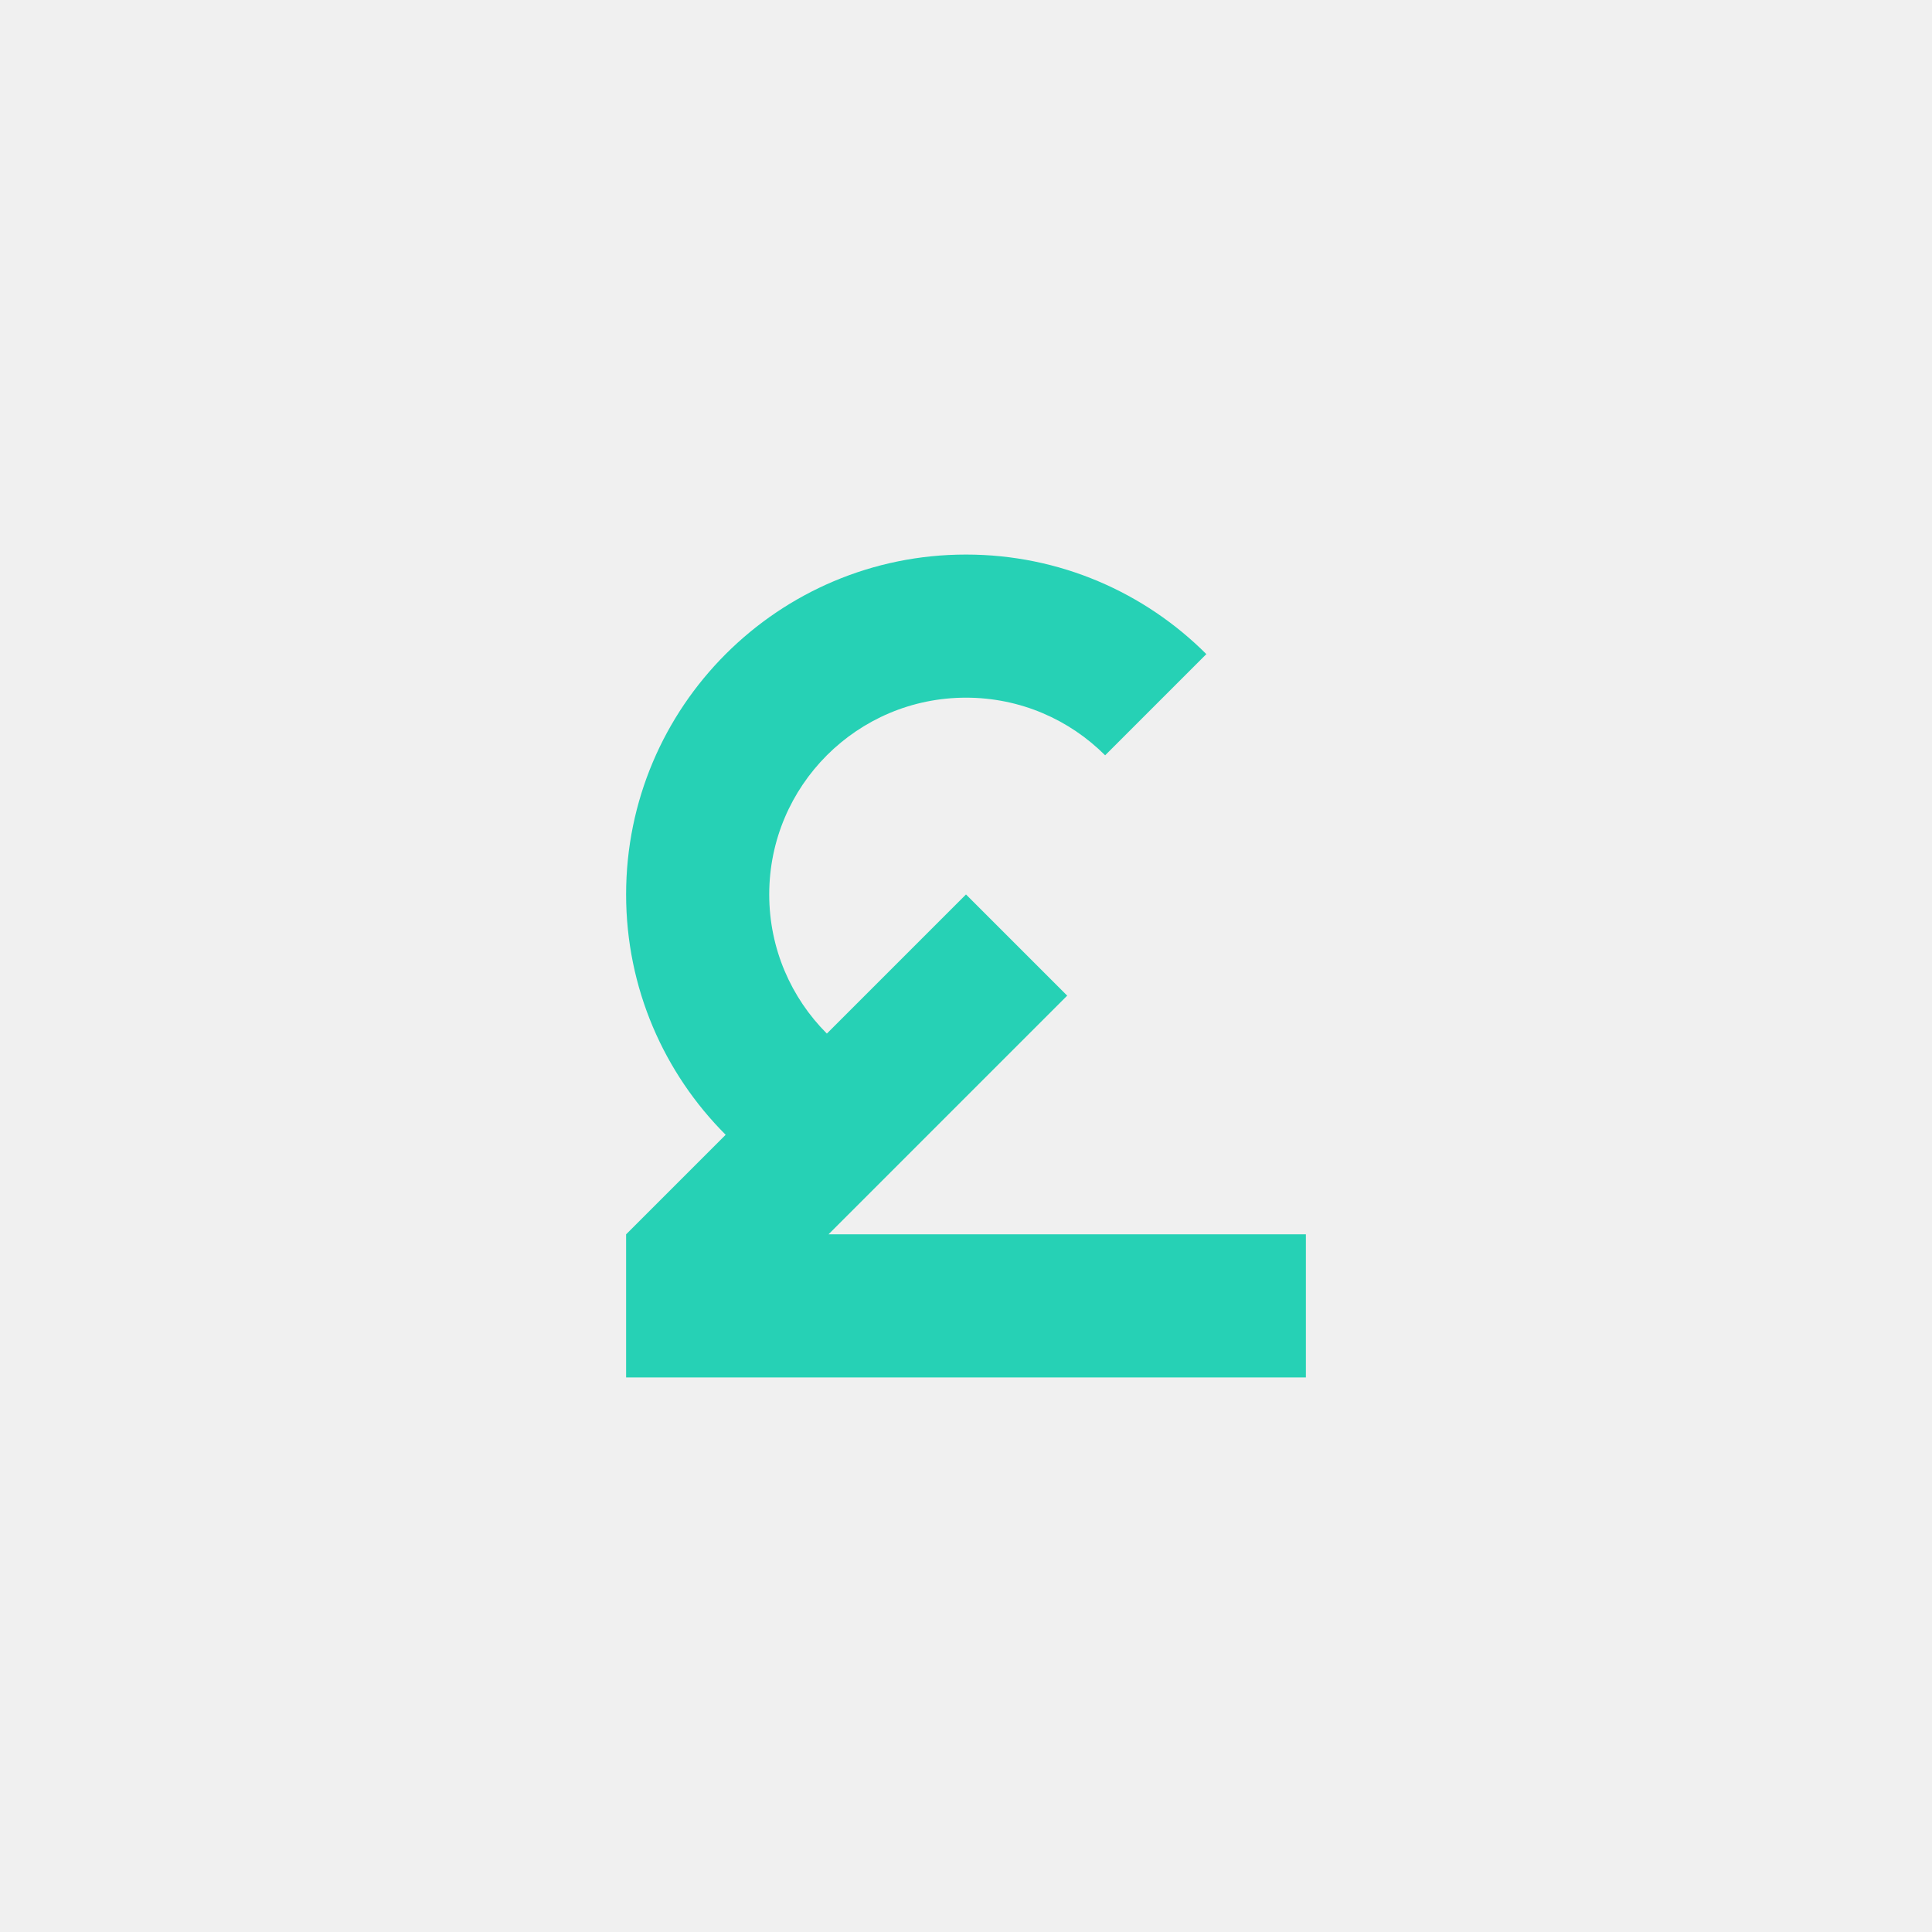
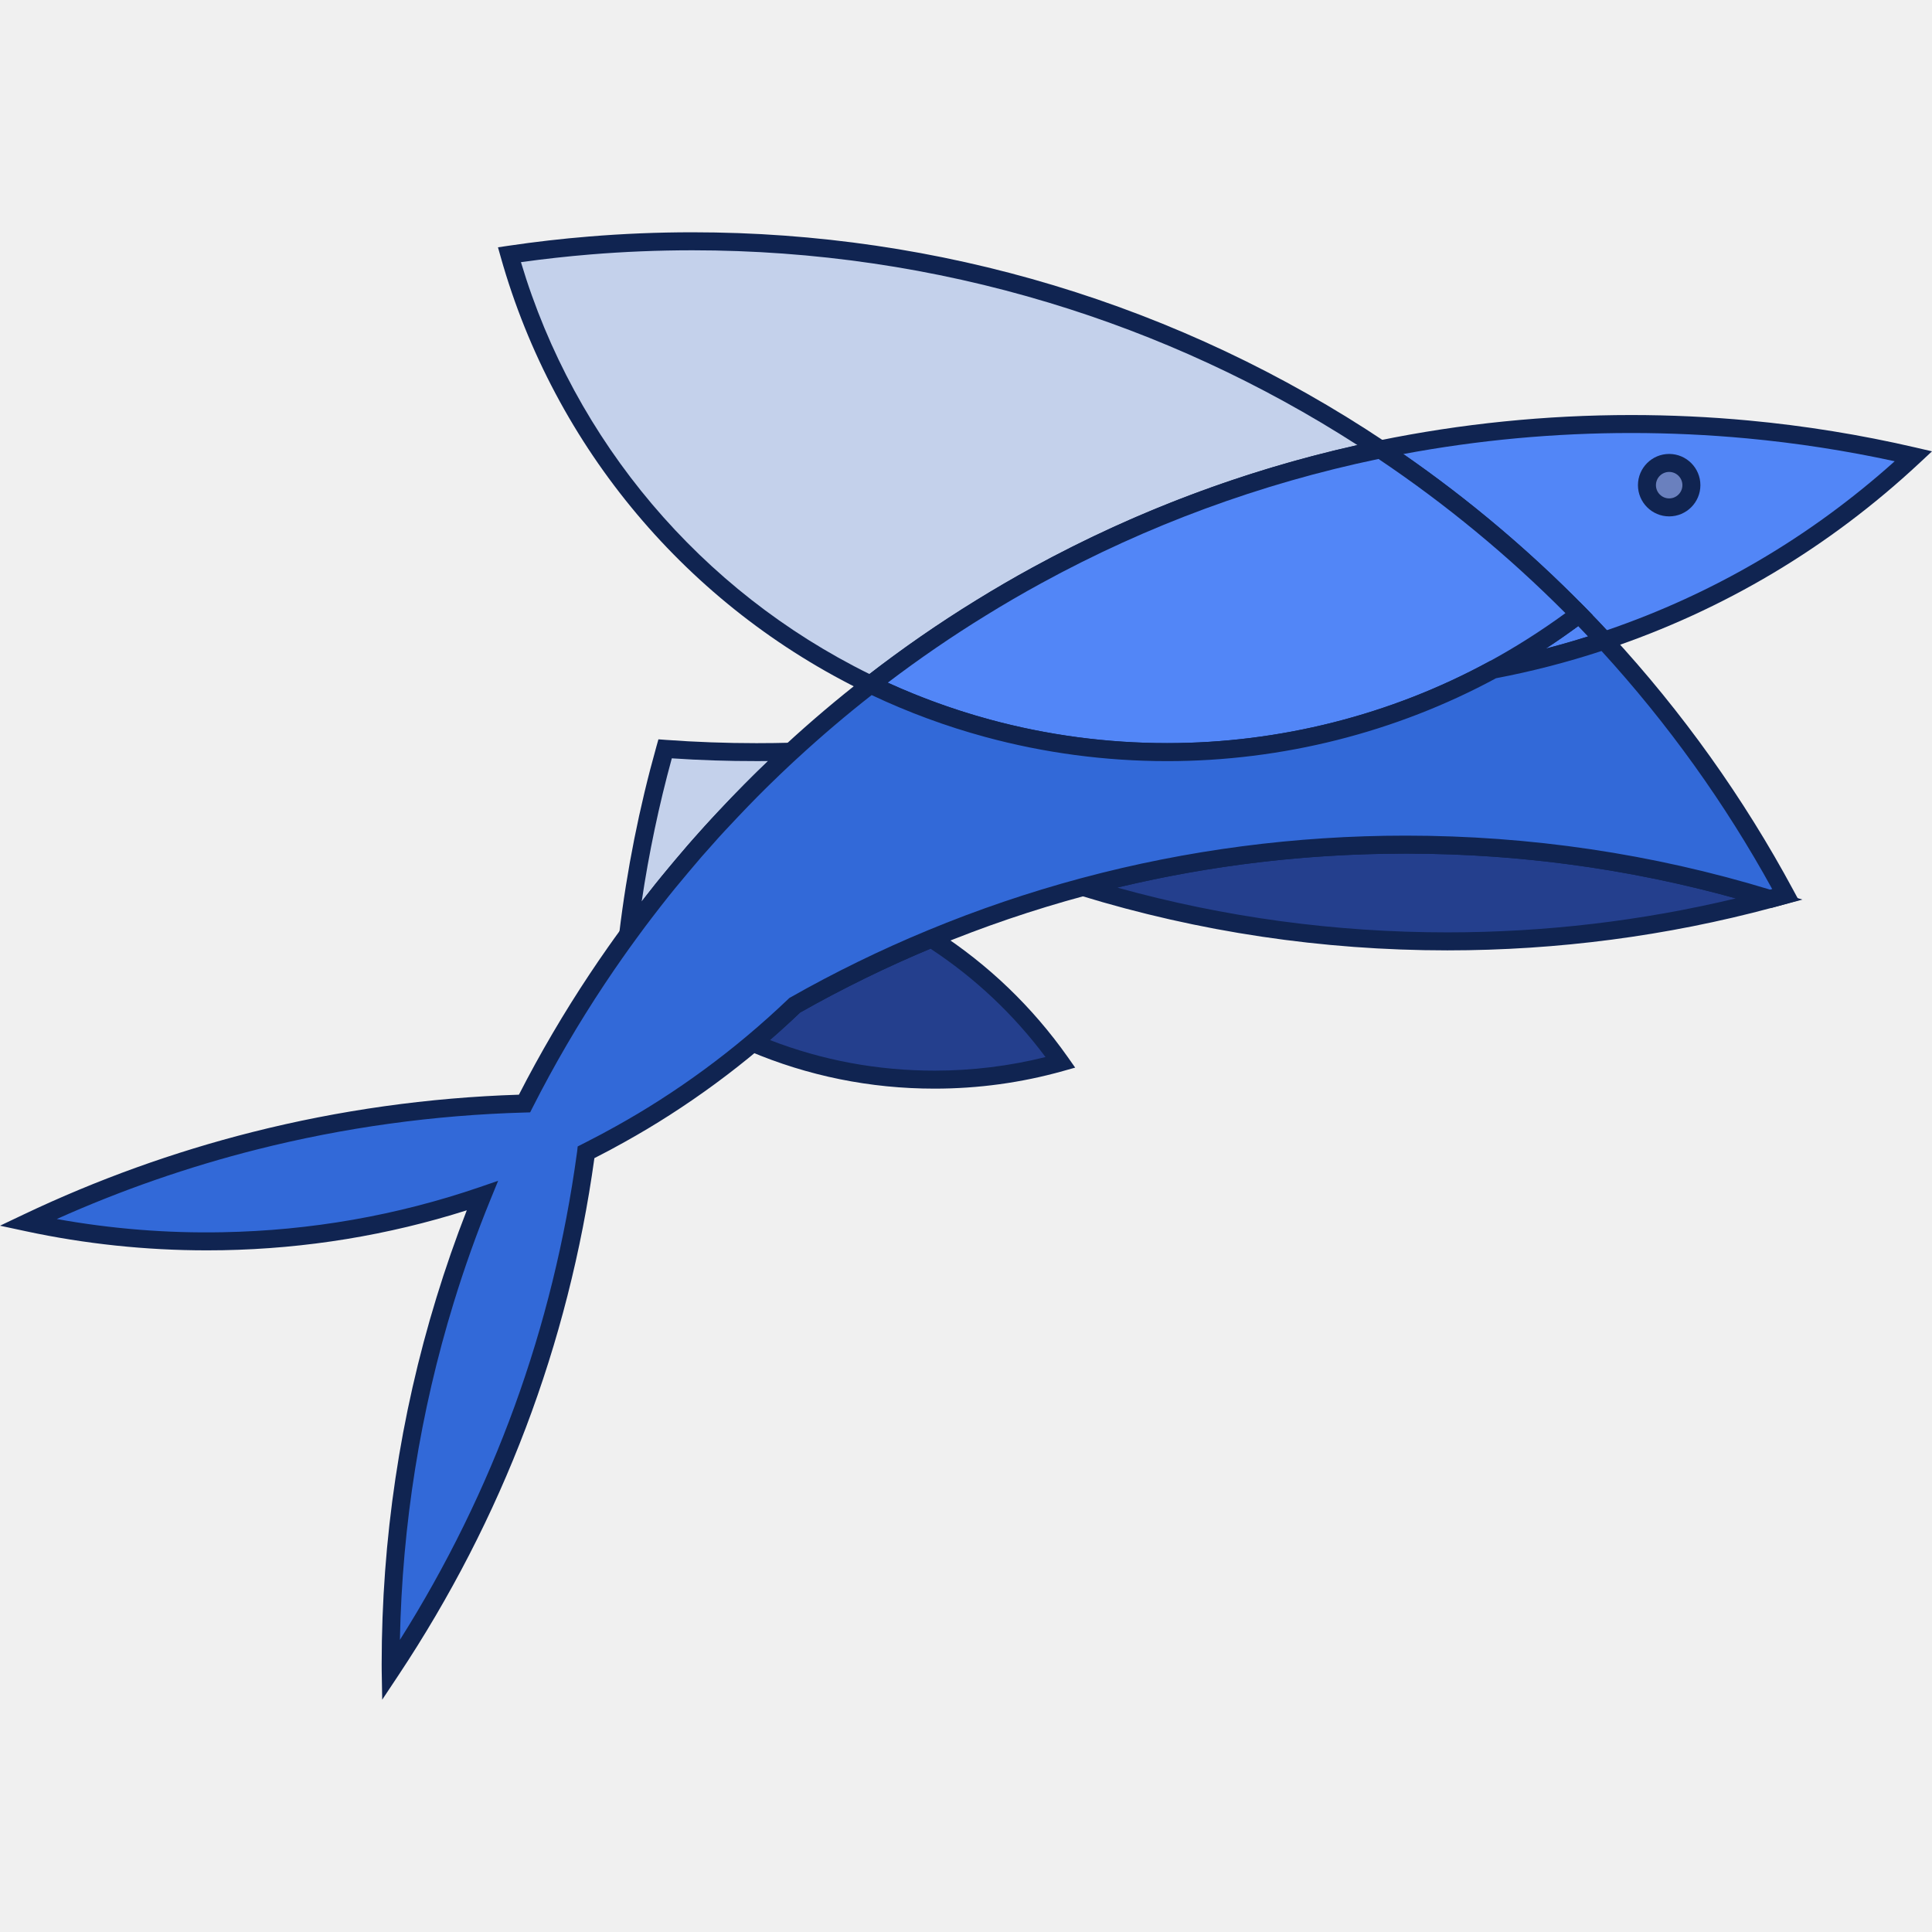
- <svg xmlns="http://www.w3.org/2000/svg" version="1.1" id="Layer_1" x="0px" y="0px" viewBox="0 0 1080 1080" style="enable-background:new 0 0 1080 1080;" xml:space="preserve">
+ <svg xmlns="http://www.w3.org/2000/svg" version="1.1" id="Layer_1" x="0px" y="0px" viewBox="0 0 1000 1000" style="enable-background:new 0 0 1000 1000;" xml:space="preserve">
  <style type="text/css">
- 	.st0{fill:#FFFFFF;}
- 	.st1{fill:#26D1B5;}
- 	.st2{fill:#3981BD;}
- 	.st3{fill:#262626;}
- 	.st4{display:none;}
+ 	.st0{fill:none;stroke:#CF4999;stroke-width:4;stroke-miterlimit:10;}
+ 	.st1{fill:#5286F7;}
+ 	.st2{fill:#102451;}
+ 	.st3{fill:#243F8D;}
+ 	.st4{fill:#C4D1EB;}
+ 	.st5{fill:#3269D8;}
+ 	.st6{fill:#6A80BE;}
+ 	.st7{fill:#5286F7;stroke:#102451;stroke-width:5;stroke-miterlimit:10;}
+ 	.st8{fill:#243F8D;stroke:#102451;stroke-width:5;stroke-miterlimit:10;}
+ 	.st9{fill:#C4D1EB;stroke:#102451;stroke-width:5;stroke-miterlimit:10;}
+ 	.st10{fill:#3269D8;stroke:#102451;stroke-width:5;stroke-miterlimit:10;}
+ 	.st11{fill:#6A80BE;stroke:#102451;stroke-width:5;stroke-miterlimit:10;}
</style>
-   <path class="st1" d="M730,690v80H350v-80l55.65-55.65C371.27,599.97,350,552.47,350,500c0-104.93,85.07-190,190-190  c52.47,0,99.97,21.27,134.35,55.65l-56.57,56.57C597.88,402.31,570.38,390,540,390c-60.75,0-110,49.25-110,110  c0,30.38,12.31,57.88,32.22,77.78L540,500l56.57,56.57l-53.38,53.38l-68.51,68.52h-0.01L463.14,690H730z" />
+   <g>
+     <g>
+       <g>
+         <path class="st1" d="M990.43,236.16c-45.43,42.39-99.84,75.26-160.08,95.44c-4.27-4.64-8.61-9.21-13.01-13.7     c-31.17-31.86-65.65-60.49-102.86-85.31c41.93-8.61,85.34-13.14,129.82-13.14c20.37,0,40.51,0.95,60.39,2.81     C933.89,225,962.51,229.67,990.43,236.16z" />
+       </g>
+       <g>
+         <path class="st2" d="M828.96,336.98l-2.04-2.22c-4.11-4.47-8.46-9.04-12.91-13.59c-30.98-31.66-65.33-60.16-102.11-84.69     l-9.29-6.19l10.93-2.24c42.76-8.78,86.75-13.23,130.76-13.23c20.29,0,40.76,0.95,60.83,2.83c28.99,2.7,58.04,7.41,86.35,13.98     l8.52,1.98l-6.39,5.96c-46.88,43.75-101.31,76.2-161.78,96.45L828.96,336.98z M726.33,235.02     c33.83,23.43,65.53,50.18,94.34,79.62c3.78,3.86,7.49,7.74,11.05,11.57c55.27-18.93,105.34-48.34,148.98-87.47     c-25.15-5.47-50.82-9.44-76.44-11.83c-19.78-1.85-39.96-2.79-59.96-2.79C804.66,224.12,765.03,227.79,726.33,235.02z" />
+       </g>
+     </g>
+     <g>
+       <g>
+         <path class="st1" d="M830.35,331.6c-18.67,6.26-37.88,11.31-57.56,15.02c15.6-8.48,30.48-18.09,44.55-28.71     C821.74,322.4,826.09,326.96,830.35,331.6z" />
+       </g>
+       <g>
+         <path class="st2" d="M744.51,356.69l26.06-14.16c15.24-8.29,30.04-17.82,43.97-28.34l3.27-2.47l2.87,2.93     c4.51,4.61,8.92,9.26,13.11,13.8l4.86,5.29l-6.81,2.28c-19.05,6.39-38.62,11.49-58.18,15.18L744.51,356.69z M816.86,324.08     c-5.48,4.04-11.08,7.93-16.78,11.66c7.34-1.91,14.65-4.01,21.89-6.3C820.29,327.66,818.58,325.87,816.86,324.08z" />
+       </g>
+     </g>
+     <g>
+       <g>
+         <path class="st3" d="M916.11,465.32c-53.24,14.31-109.21,21.93-166.96,21.93c-65.61,0-128.91-9.84-188.52-28.14     c53.24-14.31,109.21-21.93,166.96-21.93C793.2,437.18,856.5,447.02,916.11,465.32z" />
+       </g>
+       <g>
+         <path class="st2" d="M749.15,491.91c-64.74,0-128.62-9.54-189.89-28.34l-15.47-4.75l15.63-4.2     c54.54-14.66,111.12-22.09,168.17-22.09c64.73,0,128.62,9.54,189.88,28.34l15.47,4.75l-15.63,4.2     C862.78,484.48,806.2,491.91,749.15,491.91z M578.3,459.42c55.37,15.38,112.76,23.17,170.85,23.17     c50.52,0,100.66-5.91,149.29-17.58c-55.37-15.38-112.76-23.17-170.85-23.17C677.07,441.84,626.93,447.75,578.3,459.42z" />
+       </g>
+     </g>
+     <g>
+       <g>
+         <path class="st4" d="M714.48,232.6c-63.15,12.97-122.93,35.2-177.82,65.24c-9.84,5.37-19.49,10.99-28.99,16.86     c-19.77,12.17-38.81,25.4-57.08,39.63c-90.28-43.58-159.23-124.38-186.92-222.49c13.7-2.03,27.54-3.63,41.52-4.77     c17.53-1.45,35.29-2.18,53.22-2.18c64.58,0,126.95,9.54,185.74,27.28C605.27,170.61,662.55,197.9,714.48,232.6z" />
+       </g>
+       <g>
+         <path class="st2" d="M451.17,359.79l-2.61-1.26c-92.52-44.67-161.55-126.83-189.37-225.42l-1.44-5.1l5.24-0.78     c13.91-2.06,27.98-3.68,41.82-4.8c17.58-1.46,35.61-2.2,53.59-2.2c63.72,0,126.66,9.25,187.09,27.48     c60.85,18.35,118.58,45.6,171.57,81.01l9.27,6.19l-10.92,2.24c-61.79,12.69-121.18,34.48-176.52,64.76     c-9.54,5.2-19.22,10.83-28.78,16.74c-19.52,12.01-38.58,25.25-56.66,39.34L451.17,359.79z M269.64,135.69     c27.74,92.83,93.16,170.19,180.38,213.18c17.67-13.64,36.22-26.47,55.2-38.14c9.7-5.99,19.53-11.71,29.21-16.99     c52.88-28.93,109.4-50.23,168.17-63.36c-49.66-31.94-103.36-56.73-159.8-73.75c-59.55-17.97-121.59-27.08-184.4-27.08     c-17.73,0-35.5,0.73-52.83,2.16C293.68,132.69,281.62,134.02,269.64,135.69z" />
+       </g>
+     </g>
+     <g>
+       <g>
+         <path class="st1" d="M817.35,317.91c-14.07,10.62-28.96,20.24-44.55,28.71c-50.11,27.22-107.55,42.69-168.62,42.69     c-32.22,0-63.41-4.3-93.08-12.37c-21-5.7-41.24-13.3-60.5-22.6c18.26-14.24,37.3-27.47,57.08-39.63     c9.5-5.87,19.16-11.5,28.99-16.86c54.9-30.04,114.67-52.27,177.82-65.24C751.7,257.42,786.17,286.04,817.35,317.91z" />
+       </g>
+       <g>
+         <path class="st2" d="M604.18,393.97c-31.99,0-63.71-4.22-94.3-12.54c-21.01-5.7-41.64-13.41-61.31-22.9l-6.75-3.26l5.91-4.61     c18.35-14.31,37.7-27.74,57.5-39.93c9.7-5.99,19.53-11.71,29.21-16.99c56.15-30.72,116.42-52.83,179.12-65.71l1.91-0.39     l1.62,1.08c37.32,24.89,72.17,53.8,103.6,85.92l3.7,3.79l-4.23,3.19c-14.3,10.8-29.49,20.58-45.13,29.09     C722.93,379.01,663.86,393.97,604.18,393.97z M459.49,353.36c17.06,7.78,34.8,14.18,52.83,19.08     c29.79,8.1,60.69,12.21,91.85,12.21c58.13,0,115.67-14.57,166.39-42.13c13.69-7.44,27.03-15.9,39.7-25.16     c-29.53-29.68-62.05-56.51-96.75-79.8c-61.11,12.74-119.84,34.39-174.62,64.37c-9.54,5.2-19.22,10.83-28.78,16.74     C492.76,329.35,475.76,341,459.49,353.36z" />
+       </g>
+     </g>
+     <g>
+       <g>
+         <path class="st4" d="M409.56,389.07c-0.24,0.2-0.5,0.45-0.75,0.67c-2.31,2.14-4.62,4.29-6.89,6.47c-0.47,0.43-0.93,0.86-1.38,1.3     c-1.75,1.68-3.48,3.35-5.22,5.05c-0.61,0.58-1.21,1.17-1.81,1.77c-1.7,1.66-3.37,3.34-5.03,5.03     c-4.68,4.68-9.26,9.45-13.77,14.29c-1.02,1.08-2.03,2.18-3.02,3.28c-1.1,1.17-2.2,2.37-3.26,3.56c-1.02,1.12-2.03,2.24-3.04,3.35     c-1.99,2.22-3.95,4.45-5.91,6.71c-2.01,2.31-4.02,4.66-6,7.01c-2.46,2.93-4.92,5.87-7.32,8.83c-1.12,1.38-2.24,2.76-3.35,4.14     c-3.07,3.86-6.13,7.77-9.13,11.7c-1.08,1.42-2.16,2.83-3.24,4.27c-1.77,2.4-3.56,4.79-5.31,7.21     c3.95-32.87,10.38-64.98,19.12-96.11c15.61,1.14,31.38,1.71,47.29,1.71C397.58,389.31,403.58,389.24,409.56,389.07z" />
+       </g>
+       <g>
+         <path class="st2" d="M318.36,501.04l2.15-17.88c3.93-32.73,10.41-65.3,19.26-96.82l1.03-3.66l3.79,0.28     c15.51,1.13,31.31,1.7,46.95,1.7c6.27,0,12.12-0.08,17.89-0.24l13.25-0.37l-10.1,8.58c-0.19,0.16-0.39,0.35-0.58,0.52     c-2.31,2.14-4.6,4.26-6.85,6.43c-0.49,0.45-0.9,0.83-1.3,1.23c-1.82,1.74-3.54,3.4-5.26,5.09c-0.65,0.61-1.21,1.17-1.77,1.73     c-1.71,1.67-3.36,3.32-5,5c-4.49,4.49-9.08,9.26-13.69,14.21c-1.02,1.08-2,2.15-2.96,3.22c-1.14,1.22-2.21,2.38-3.25,3.55     c-1.06,1.16-2.06,2.26-3.05,3.37c-1.97,2.2-3.91,4.41-5.85,6.65c-2,2.3-4,4.62-5.95,6.95c-2.44,2.9-4.88,5.83-7.27,8.77     l-3.35,4.13c-3.08,3.87-6.13,7.78-9.05,11.6l-0.18,0.24c-1.01,1.33-2.03,2.66-3.04,4.01l-1.74,2.35     c-1.18,1.59-2.36,3.18-3.52,4.79L318.36,501.04z M347.73,392.51c-6.64,24.22-11.86,49.06-15.59,74.09     c2.29-2.97,4.65-5.98,7.04-8.98l3.38-4.17c2.42-2.99,4.9-5.95,7.38-8.9c1.99-2.37,4.02-4.74,6.05-7.07     c1.97-2.27,3.94-4.53,5.96-6.76c1.02-1.13,2.03-2.26,3.07-3.39c1.04-1.17,2.17-2.39,3.3-3.6c0.95-1.06,1.98-2.19,3.04-3.3     c4.66-5,9.33-9.85,13.86-14.38c1.65-1.68,3.35-3.39,5.07-5.07c0.59-0.59,1.22-1.22,1.87-1.84c1.68-1.64,3.42-3.33,5.19-5.02     c0.07-0.07,0.13-0.13,0.2-0.2c-1.96,0.02-3.95,0.02-5.98,0.02C376.96,393.97,362.23,393.48,347.73,392.51z" />
+       </g>
+     </g>
+     <g>
+       <g>
+         <path class="st3" d="M548.91,549.9c-20.72,5.81-42.6,8.93-65.18,8.93c-33.37,0-65.16-6.78-94.06-19.06     c7.44-6.22,14.67-12.71,21.67-19.42c22.75-12.91,46.38-24.47,70.77-34.55C508.29,502.66,531,524.46,548.91,549.9z" />
+       </g>
+       <g>
+         <path class="st2" d="M483.73,563.48c-33.28,0-65.54-6.54-95.88-19.43l-7-2.98l5.83-4.88c7.28-6.09,14.49-12.56,21.44-19.21     l0.42-0.4l0.5-0.29c22.96-13.03,46.95-24.74,71.29-34.8l2.25-0.93l2.05,1.32c26.82,17.28,49.73,39.26,68.09,65.33l3.79,5.39     l-6.34,1.78C528.65,560.42,506.3,563.48,483.73,563.48z M398.52,538.33c27.12,10.51,55.75,15.83,85.21,15.83     c19.45,0,38.74-2.36,57.42-7.03c-16.48-22.07-36.47-40.91-59.53-56.09c-23.04,9.63-45.72,20.74-67.49,33.07     C409.04,528.97,403.81,533.74,398.52,538.33z" />
+       </g>
+     </g>
+     <g>
+       <g>
+         <path class="st5" d="M924.19,463.1c-2.68,0.76-5.37,1.49-8.07,2.22h-0.02c-59.61-18.3-122.91-28.14-188.52-28.14     c-57.75,0-113.72,7.62-166.96,21.93h-0.02c-26.91,7.23-53.12,16.16-78.5,26.68c-24.39,10.08-48.02,21.63-70.77,34.55     c-7.01,6.71-14.24,13.19-21.67,19.42c-14.4,12.09-29.59,23.25-45.48,33.45c-7.57,4.86-15.32,9.48-23.2,13.86     c-5.03,2.83-10.14,5.55-15.3,8.16c-0.76,0.39-1.55,0.78-2.31,1.17c-0.04,0.34-0.07,0.65-0.13,0.97     c-13.34,97.86-48.73,188.7-101.01,267.36c-0.02-1.04-0.02-2.11-0.02-3.17c0-65.63,9.84-128.96,28.16-188.59     c5.63-18.39,12.07-36.43,19.29-54.08c-42.26,14.48-87.41,22.7-134.39,23.55c-2.74,0.06-5.48,0.07-8.22,0.07     c-31.79,0-62.8-3.37-92.67-9.78c37.27-17.72,76.49-31.94,117.26-42.24c44.93-11.37,91.72-18,139.85-19.32     c11.31-22.3,23.89-43.85,37.66-64.53c3.02-4.55,6.11-9.07,9.24-13.53c2.22-3.17,4.47-6.3,6.75-9.41     c1.75-2.42,3.54-4.81,5.31-7.21c1.08-1.43,2.16-2.85,3.24-4.27c3-3.93,6.06-7.84,9.13-11.7c1.12-1.38,2.24-2.76,3.35-4.14     c2.4-2.96,11.31-13.53,13.32-15.84c1.96-2.25,7.92-8.94,8.94-10.06c1.06-1.19,2.16-2.39,3.26-3.56     c0.99-1.1,12.11-12.89,16.79-17.57c1.66-1.7,3.34-3.37,5.03-5.03c0.6-0.6,1.19-1.19,1.81-1.77c1.73-1.7,3.47-3.37,5.22-5.05     c0.45-0.45,0.91-0.88,1.38-1.3c2.27-2.18,4.58-4.32,6.89-6.47c0.24-0.22,0.5-0.47,0.75-0.67c13.19-12.17,26.87-23.76,41.03-34.73     c19.27,9.3,39.5,16.9,60.5,22.6c29.66,8.07,60.86,12.37,93.08,12.37c61.06,0,118.51-15.47,168.62-42.69     c19.68-3.71,38.89-8.76,57.56-15.02C866.87,371.16,898.48,415.3,924.19,463.1z" />
+       </g>
+       <g>
+         <path class="st2" d="M197.83,879.76l-0.26-14.95c-0.02-1.07-0.02-2.16-0.02-3.25c0-64.79,9.54-128.7,28.36-189.96     c4.63-15.13,9.9-30.28,15.7-45.15c-40.73,12.92-83.16,19.87-126.27,20.66c-2.76,0.06-5.53,0.07-8.3,0.07     c-31.57,0-63.08-3.33-93.64-9.89L0,634.42l12.38-5.88c37.82-17.98,77.57-32.3,118.12-42.55c44.99-11.38,91.43-17.9,138.09-19.38     c11.01-21.48,23.35-42.51,36.68-62.54c3.05-4.59,6.18-9.17,9.31-13.62c2.23-3.19,4.5-6.34,6.79-9.48     c1.17-1.62,2.37-3.24,3.57-4.86l1.75-2.37c1.05-1.4,2.08-2.75,3.11-4.09l0.18-0.24c2.96-3.87,6.05-7.84,9.19-11.78l3.38-4.17     c2.52-3.1,11.48-13.72,13.43-15.97c1.95-2.25,7.9-8.93,9.02-10.15c1.04-1.17,2.17-2.39,3.3-3.6     c0.93-1.04,12.16-12.95,16.89-17.68c1.65-1.68,3.35-3.39,5.07-5.07c0.59-0.59,1.22-1.22,1.87-1.84c1.68-1.64,3.42-3.33,5.19-5.02     c0.42-0.42,0.93-0.9,1.45-1.37c2.22-2.13,4.55-4.29,6.88-6.45c0.28-0.26,0.56-0.51,0.82-0.74c13.3-12.26,27.19-24.02,41.27-34.93     l2.28-1.77l2.6,1.25c19.16,9.24,39.24,16.75,59.7,22.3c29.79,8.1,60.69,12.21,91.85,12.21c58.13,0,115.67-14.57,166.39-42.13     l0.64-0.35l0.72-0.13c19.14-3.61,38.3-8.61,56.94-14.86l2.86-0.96l2.05,2.22c36.99,40.06,68.79,84.63,94.52,132.45l2.75,5.1     l-5.57,1.59c-2.71,0.77-5.41,1.5-8.13,2.24l-0.6,0.16h-1.32l-0.69-0.21c-60.38-18.53-123.34-27.93-187.15-27.93     c-56.24,0-112,7.33-165.75,21.77l-0.61,0.16c-26.32,7.1-52.33,15.96-77.33,26.33c-23.82,9.84-47.28,21.28-69.75,34.01     c-6.97,6.66-14.19,13.12-21.48,19.22c-14.47,12.15-29.94,23.52-45.96,33.8c-7.5,4.82-15.39,9.54-23.45,14.02     c-4.99,2.81-10.2,5.59-15.46,8.25l-0.13,0.06c-13.37,96.49-47.54,186.6-101.55,267.86L197.83,879.76z M257.84,611.17l-3.88,9.49     c-7.18,17.58-13.62,35.64-19.14,53.68c-17.31,56.35-26.66,114.98-27.83,174.46c48.5-76.96,79.31-161.68,91.63-252.05l0.03-0.19     c0.04-0.21,0.06-0.43,0.09-0.66l0.27-2.5l4.55-2.32c5.15-2.61,10.24-5.32,15.14-8.07c7.91-4.39,15.63-9.01,22.96-13.72     c15.7-10.06,30.84-21.2,45.01-33.1c7.28-6.1,14.49-12.56,21.45-19.21l0.42-0.4l0.5-0.29c22.96-13.03,46.95-24.74,71.29-34.8     c25.56-10.6,52.17-19.65,79.07-26.88l0.61-0.16c54.35-14.55,110.73-21.93,167.57-21.93c64.28,0,127.73,9.4,188.61,27.95     c0.37-0.1,0.74-0.2,1.1-0.3c-24.37-44.32-54.07-85.73-88.34-123.21c-17.9,5.87-36.25,10.6-54.59,14.09     c-51.93,28.07-110.76,42.91-170.2,42.91c-31.99,0-63.71-4.22-94.3-12.54c-20.08-5.45-39.81-12.73-58.69-21.65     c-13.12,10.27-26.05,21.27-38.46,32.71l-0.14,0.13c-0.19,0.16-0.39,0.35-0.58,0.52c-2.31,2.14-4.6,4.26-6.85,6.43     c-0.49,0.45-0.9,0.83-1.3,1.23c-1.82,1.74-3.54,3.4-5.26,5.09c-0.65,0.61-1.21,1.17-1.77,1.73c-1.71,1.67-3.36,3.32-5,5     c-4.69,4.69-15.68,16.34-16.65,17.43c-1.14,1.22-2.21,2.38-3.25,3.55c-1.09,1.19-7.01,7.84-8.9,10.02     c-2.04,2.34-10.95,12.92-13.22,15.72l-3.35,4.13c-3.08,3.87-6.13,7.78-9.05,11.6l-0.18,0.24c-1.01,1.33-2.03,2.66-3.04,4.01     l-1.74,2.35c-1.18,1.59-2.36,3.18-3.52,4.79c-2.27,3.11-4.51,6.21-6.7,9.35c-3.09,4.39-6.17,8.91-9.18,13.43     c-13.64,20.49-26.22,42.04-37.38,64.06l-1.25,2.47l-2.77,0.08c-46.9,1.29-93.61,7.74-138.83,19.18     c-35.35,8.93-70.07,21-103.41,35.94c28.14,5.07,56.98,7.42,85.8,6.84c45.53-0.83,90.26-8.67,132.97-23.3L257.84,611.17z" />
+       </g>
+     </g>
+     <g>
+       <g>
+         <circle class="st6" cx="863.96" cy="251.12" r="11.5" />
+       </g>
+       <g>
+         <path class="st2" d="M863.96,267.28c-8.91,0-16.16-7.25-16.16-16.16c0-8.91,7.25-16.16,16.16-16.16     c8.91,0,16.16,7.25,16.16,16.16C880.12,260.03,872.87,267.28,863.96,267.28z M863.96,244.27c-3.77,0-6.85,3.07-6.85,6.85     c0,3.77,3.07,6.85,6.85,6.85c3.77,0,6.85-3.07,6.85-6.85C870.8,247.34,867.73,244.27,863.96,244.27z" />
+       </g>
+     </g>
+   </g>
</svg>
